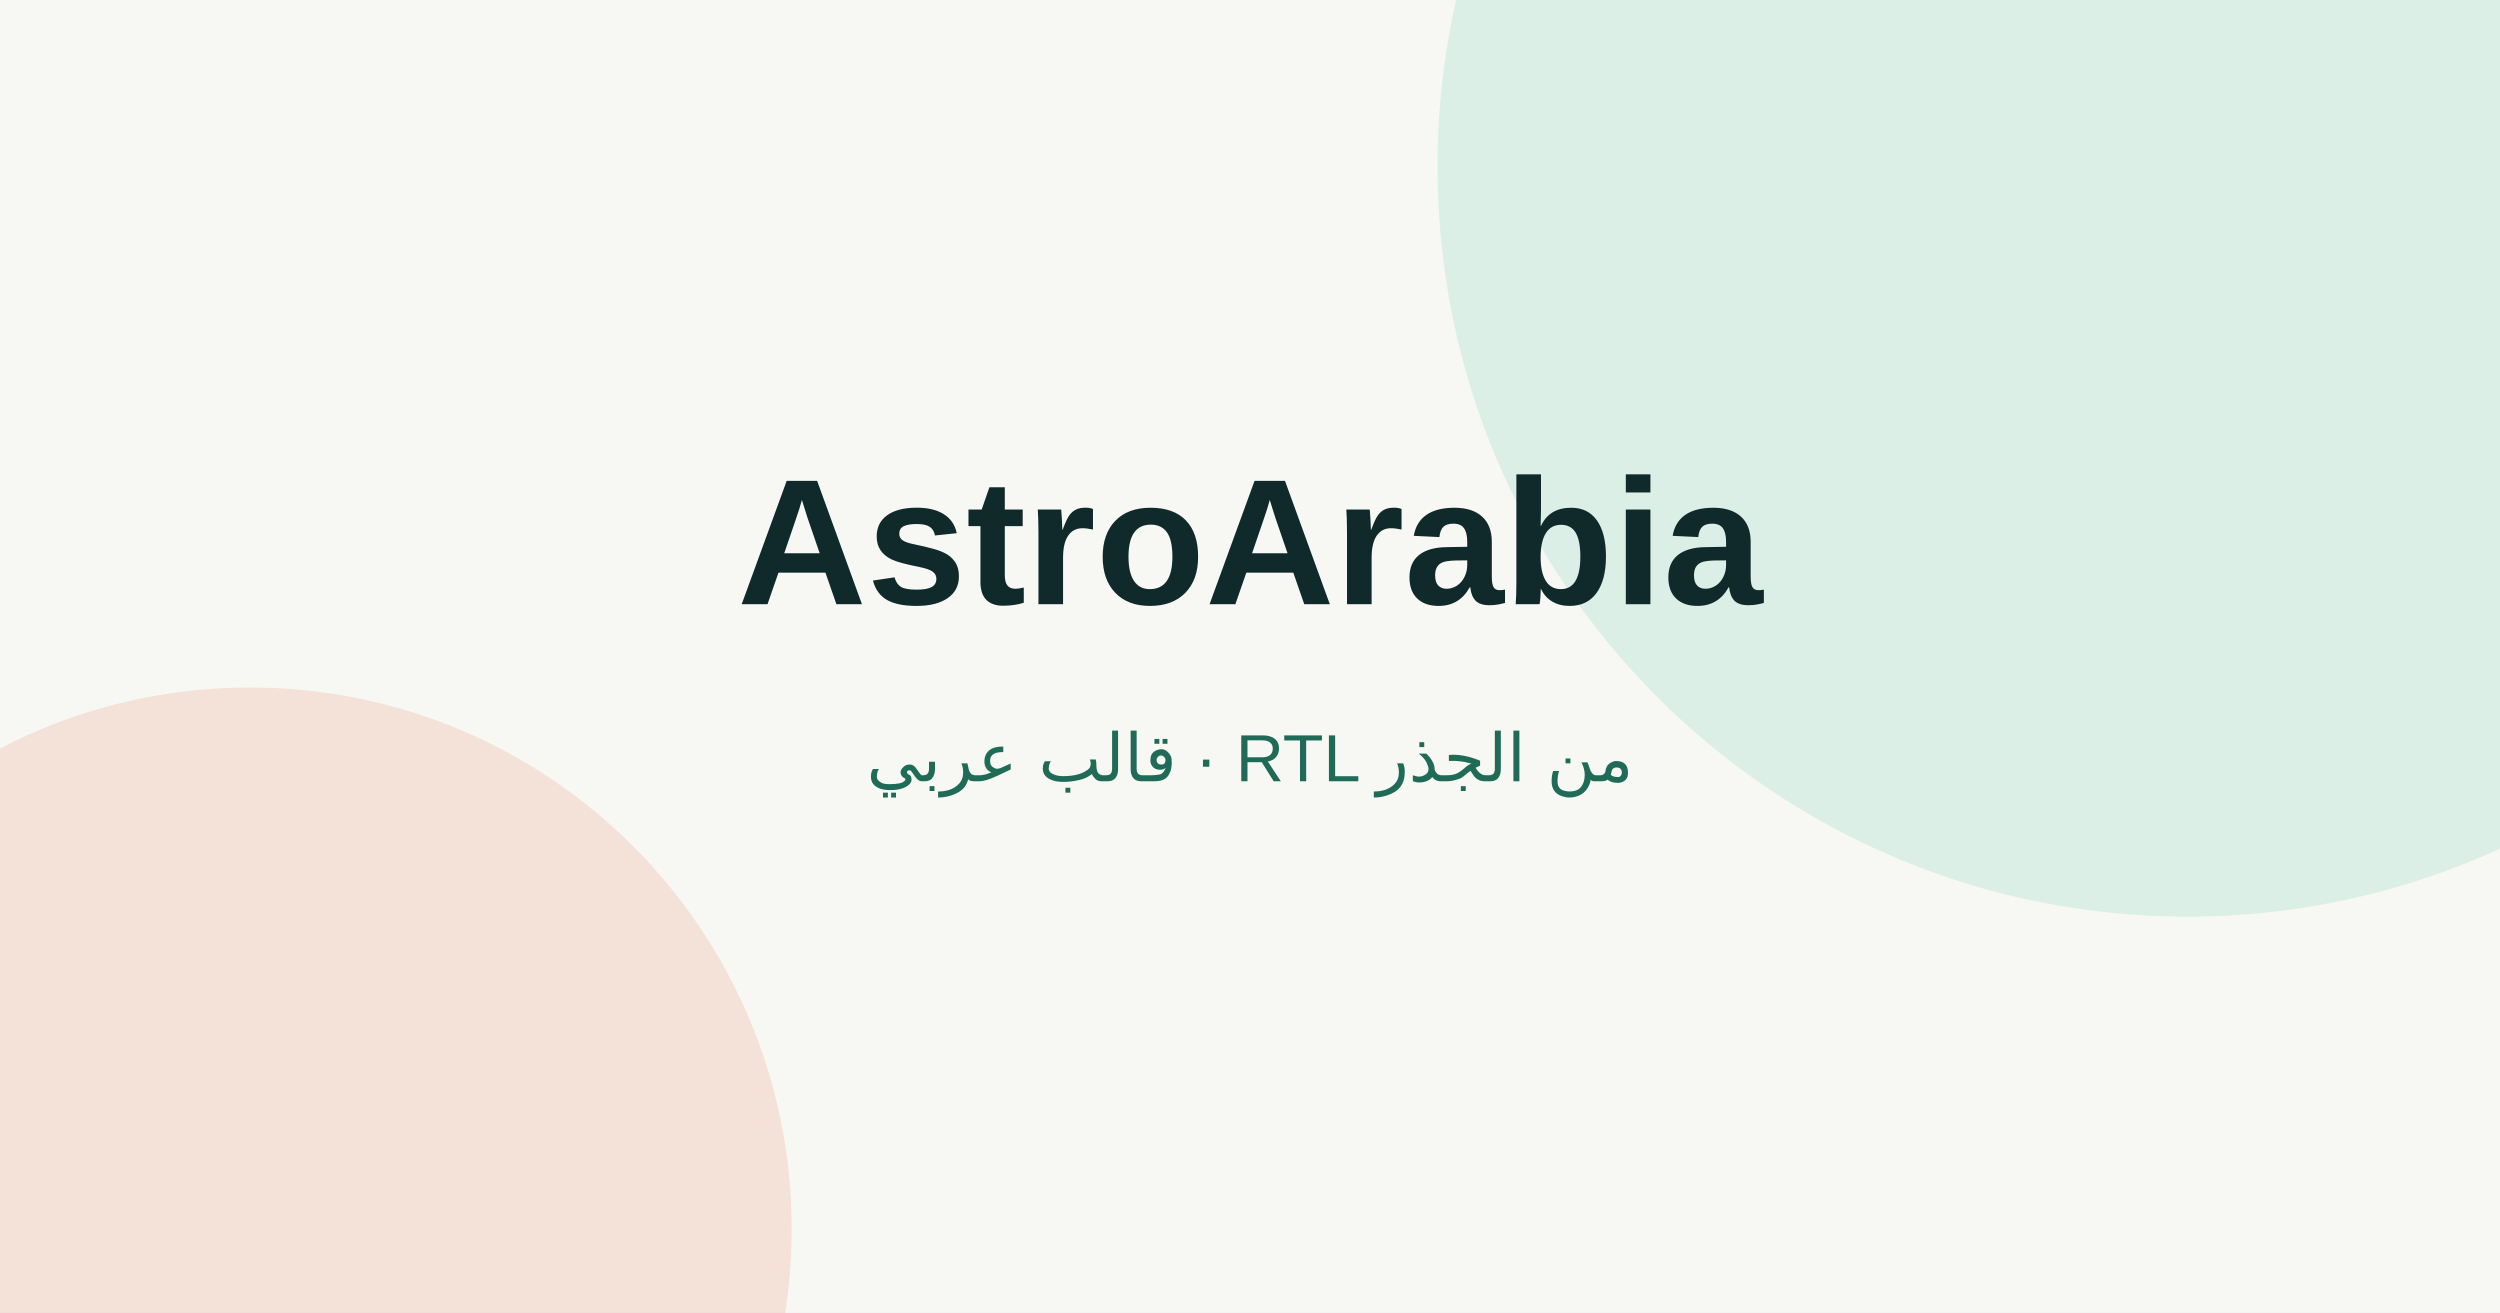
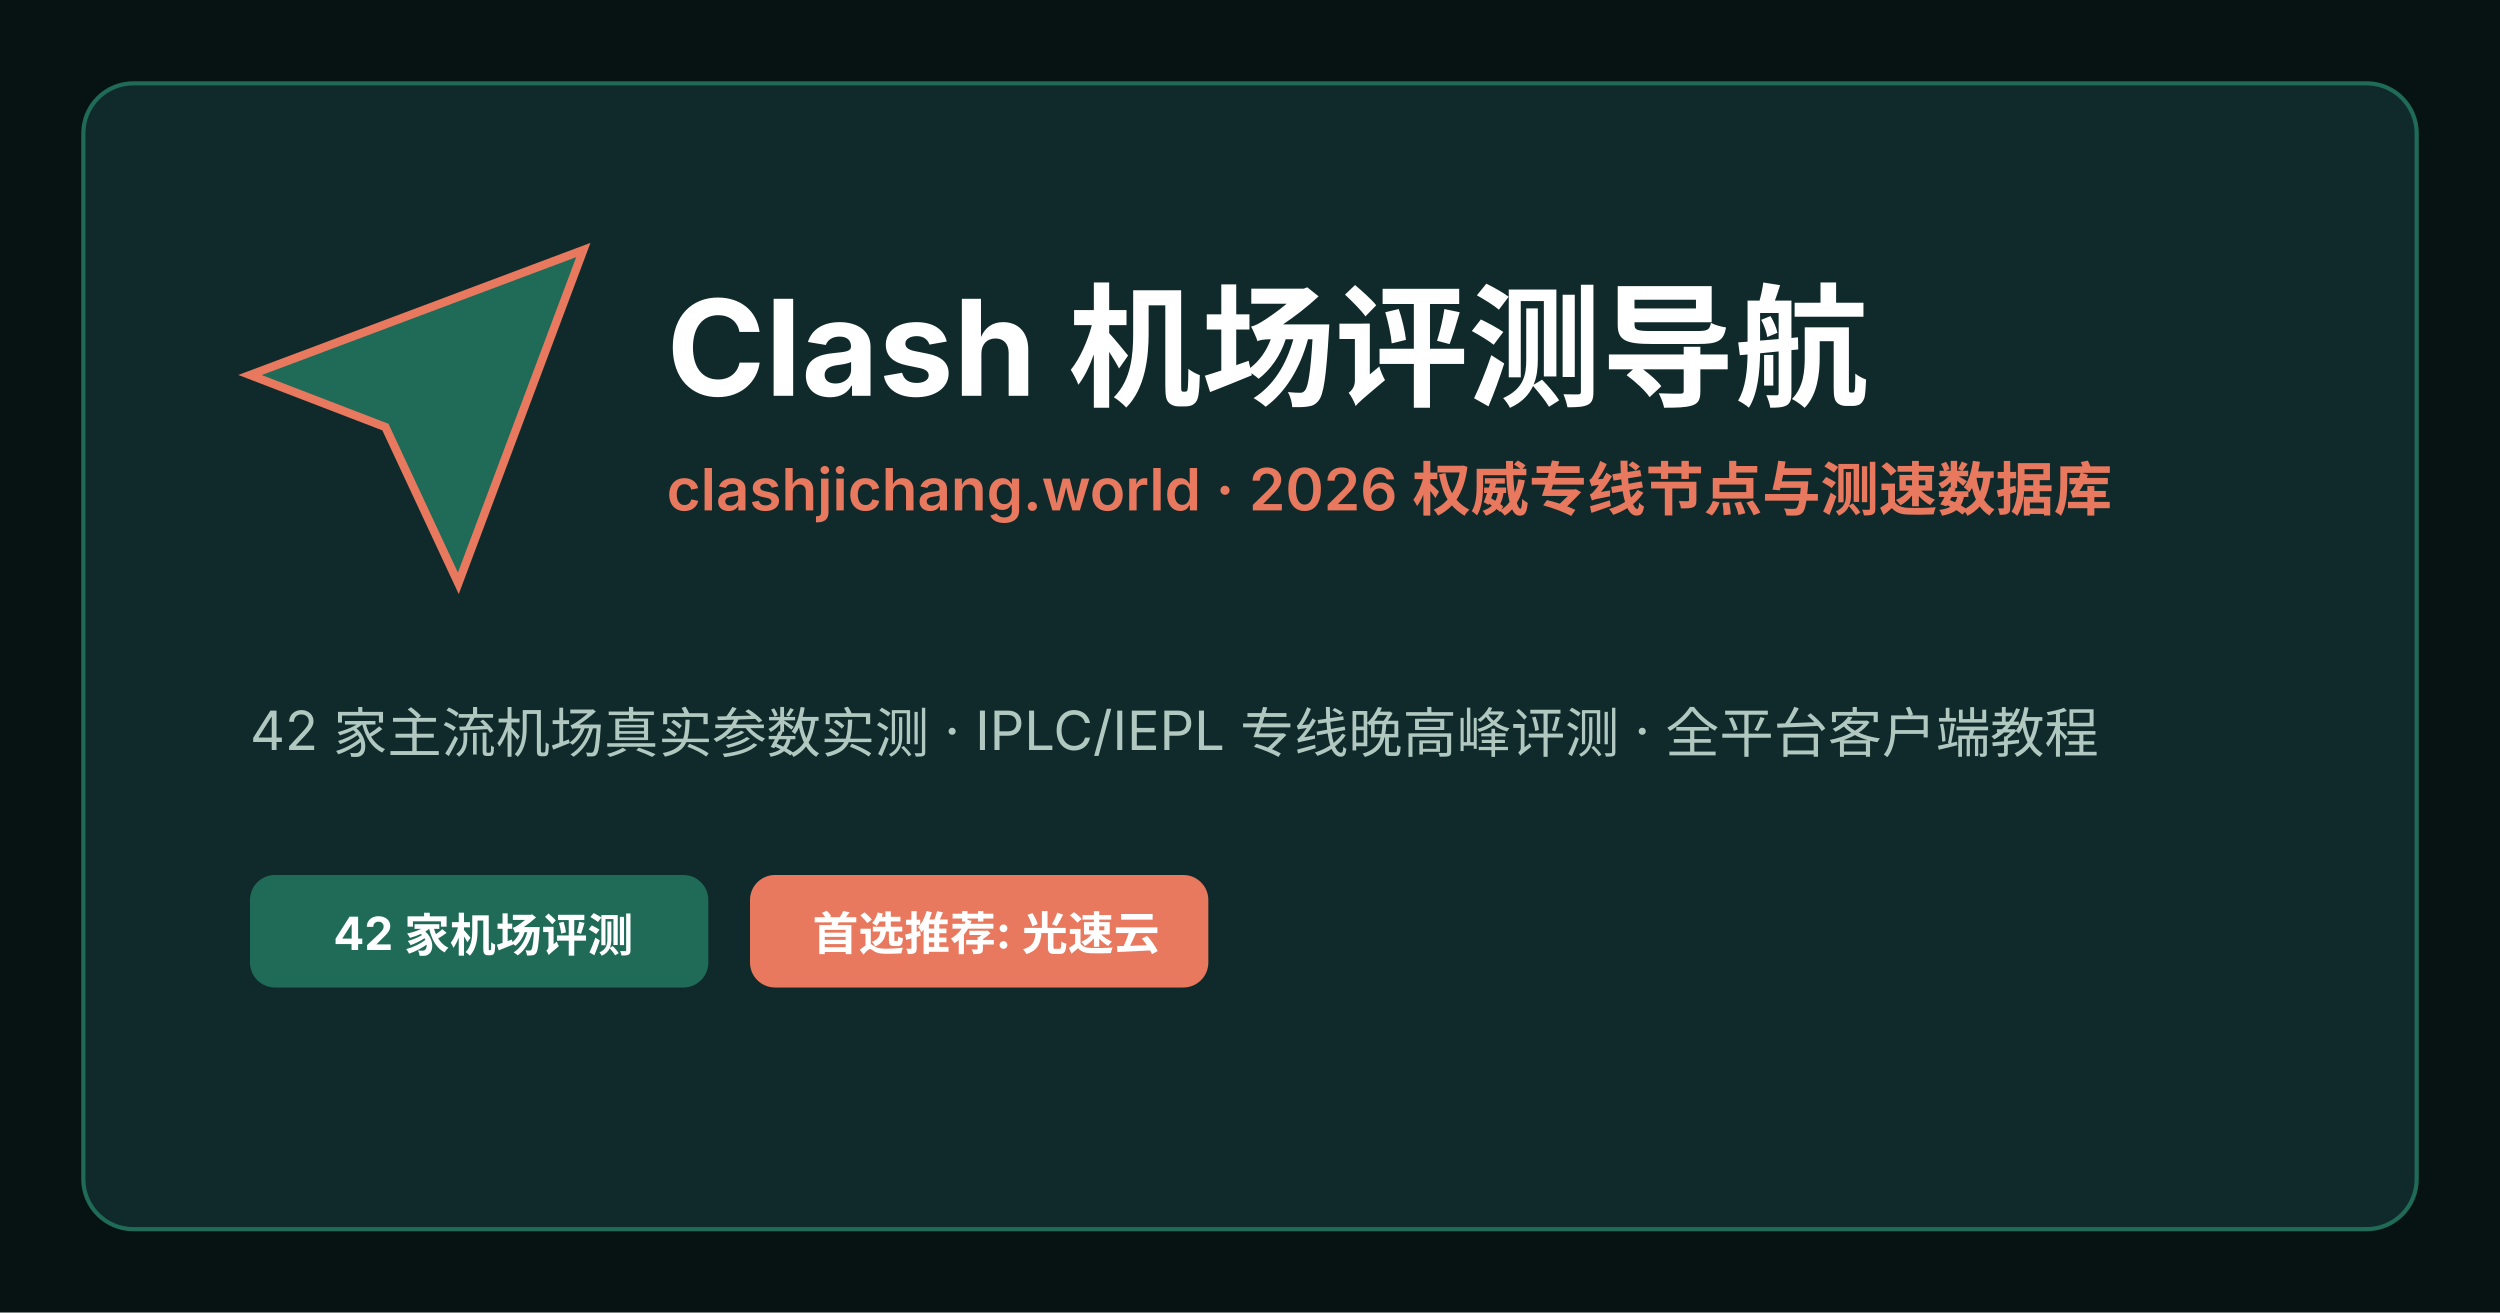
- <svg xmlns="http://www.w3.org/2000/svg" viewBox="0 0 1200 630">
-   <rect width="1200" height="630" fill="#f7f8f3" />
-   <circle cx="1050" cy="80" r="360" fill="#dcefe7" />
-   <circle cx="120" cy="590" r="260" fill="#e8795f" opacity=".18" />
-   <text x="600" y="290" text-anchor="middle" font-family="Arial, sans-serif" font-size="86" font-weight="700" fill="#102a2b">AstroArabia</text>
-   <text x="600" y="375" text-anchor="middle" font-family="Arial, sans-serif" font-size="32" fill="#1f6b58">قالب عربي · RTL من الجذر</text>
+ <svg xmlns="http://www.w3.org/2000/svg" viewBox="0 0 1200 630" width="1200" height="630">
+   <rect width="1200" height="630" fill="#071312" />
+   <rect x="40" y="40" width="1120" height="550" rx="24" fill="#102a2b" stroke="#1f6b58" stroke-width="2" />
+   <path d="M120 180L280 120L220 280L185 205L120 180Z" fill="#1f6b58" stroke="#e8795f" stroke-width="4" />
+   <text x="320" y="190" fill="#ffffff" font-family="system-ui, -apple-system, sans-serif" font-size="64" font-weight="bold">Clash 机场评测导航</text>
+   <text x="320" y="245" fill="#e8795f" font-family="system-ui, -apple-system, sans-serif" font-size="28" font-weight="600">clashjichang.world · 2026 权威专线节点与测速数据库</text>
+   <text x="120" y="360" fill="#b0c8bf" font-family="system-ui, -apple-system, sans-serif" font-size="26">
+     42 家主流机场真实参数实测 · IPLC/IEPL 专线晚高峰评测 · 全平台客户端教程
+   </text>
+   <rect x="120" y="420" width="220" height="54" rx="12" fill="#1f6b58" />
+   <text x="160" y="456" fill="#ffffff" font-family="system-ui, -apple-system, sans-serif" font-size="22" font-weight="bold">42 家机场评测</text>
+   <rect x="360" y="420" width="220" height="54" rx="12" fill="#e8795f" />
+   <text x="390" y="456" fill="#ffffff" font-family="system-ui, -apple-system, sans-serif" font-size="22" font-weight="bold">首选推荐: 光速云</text>
</svg>
